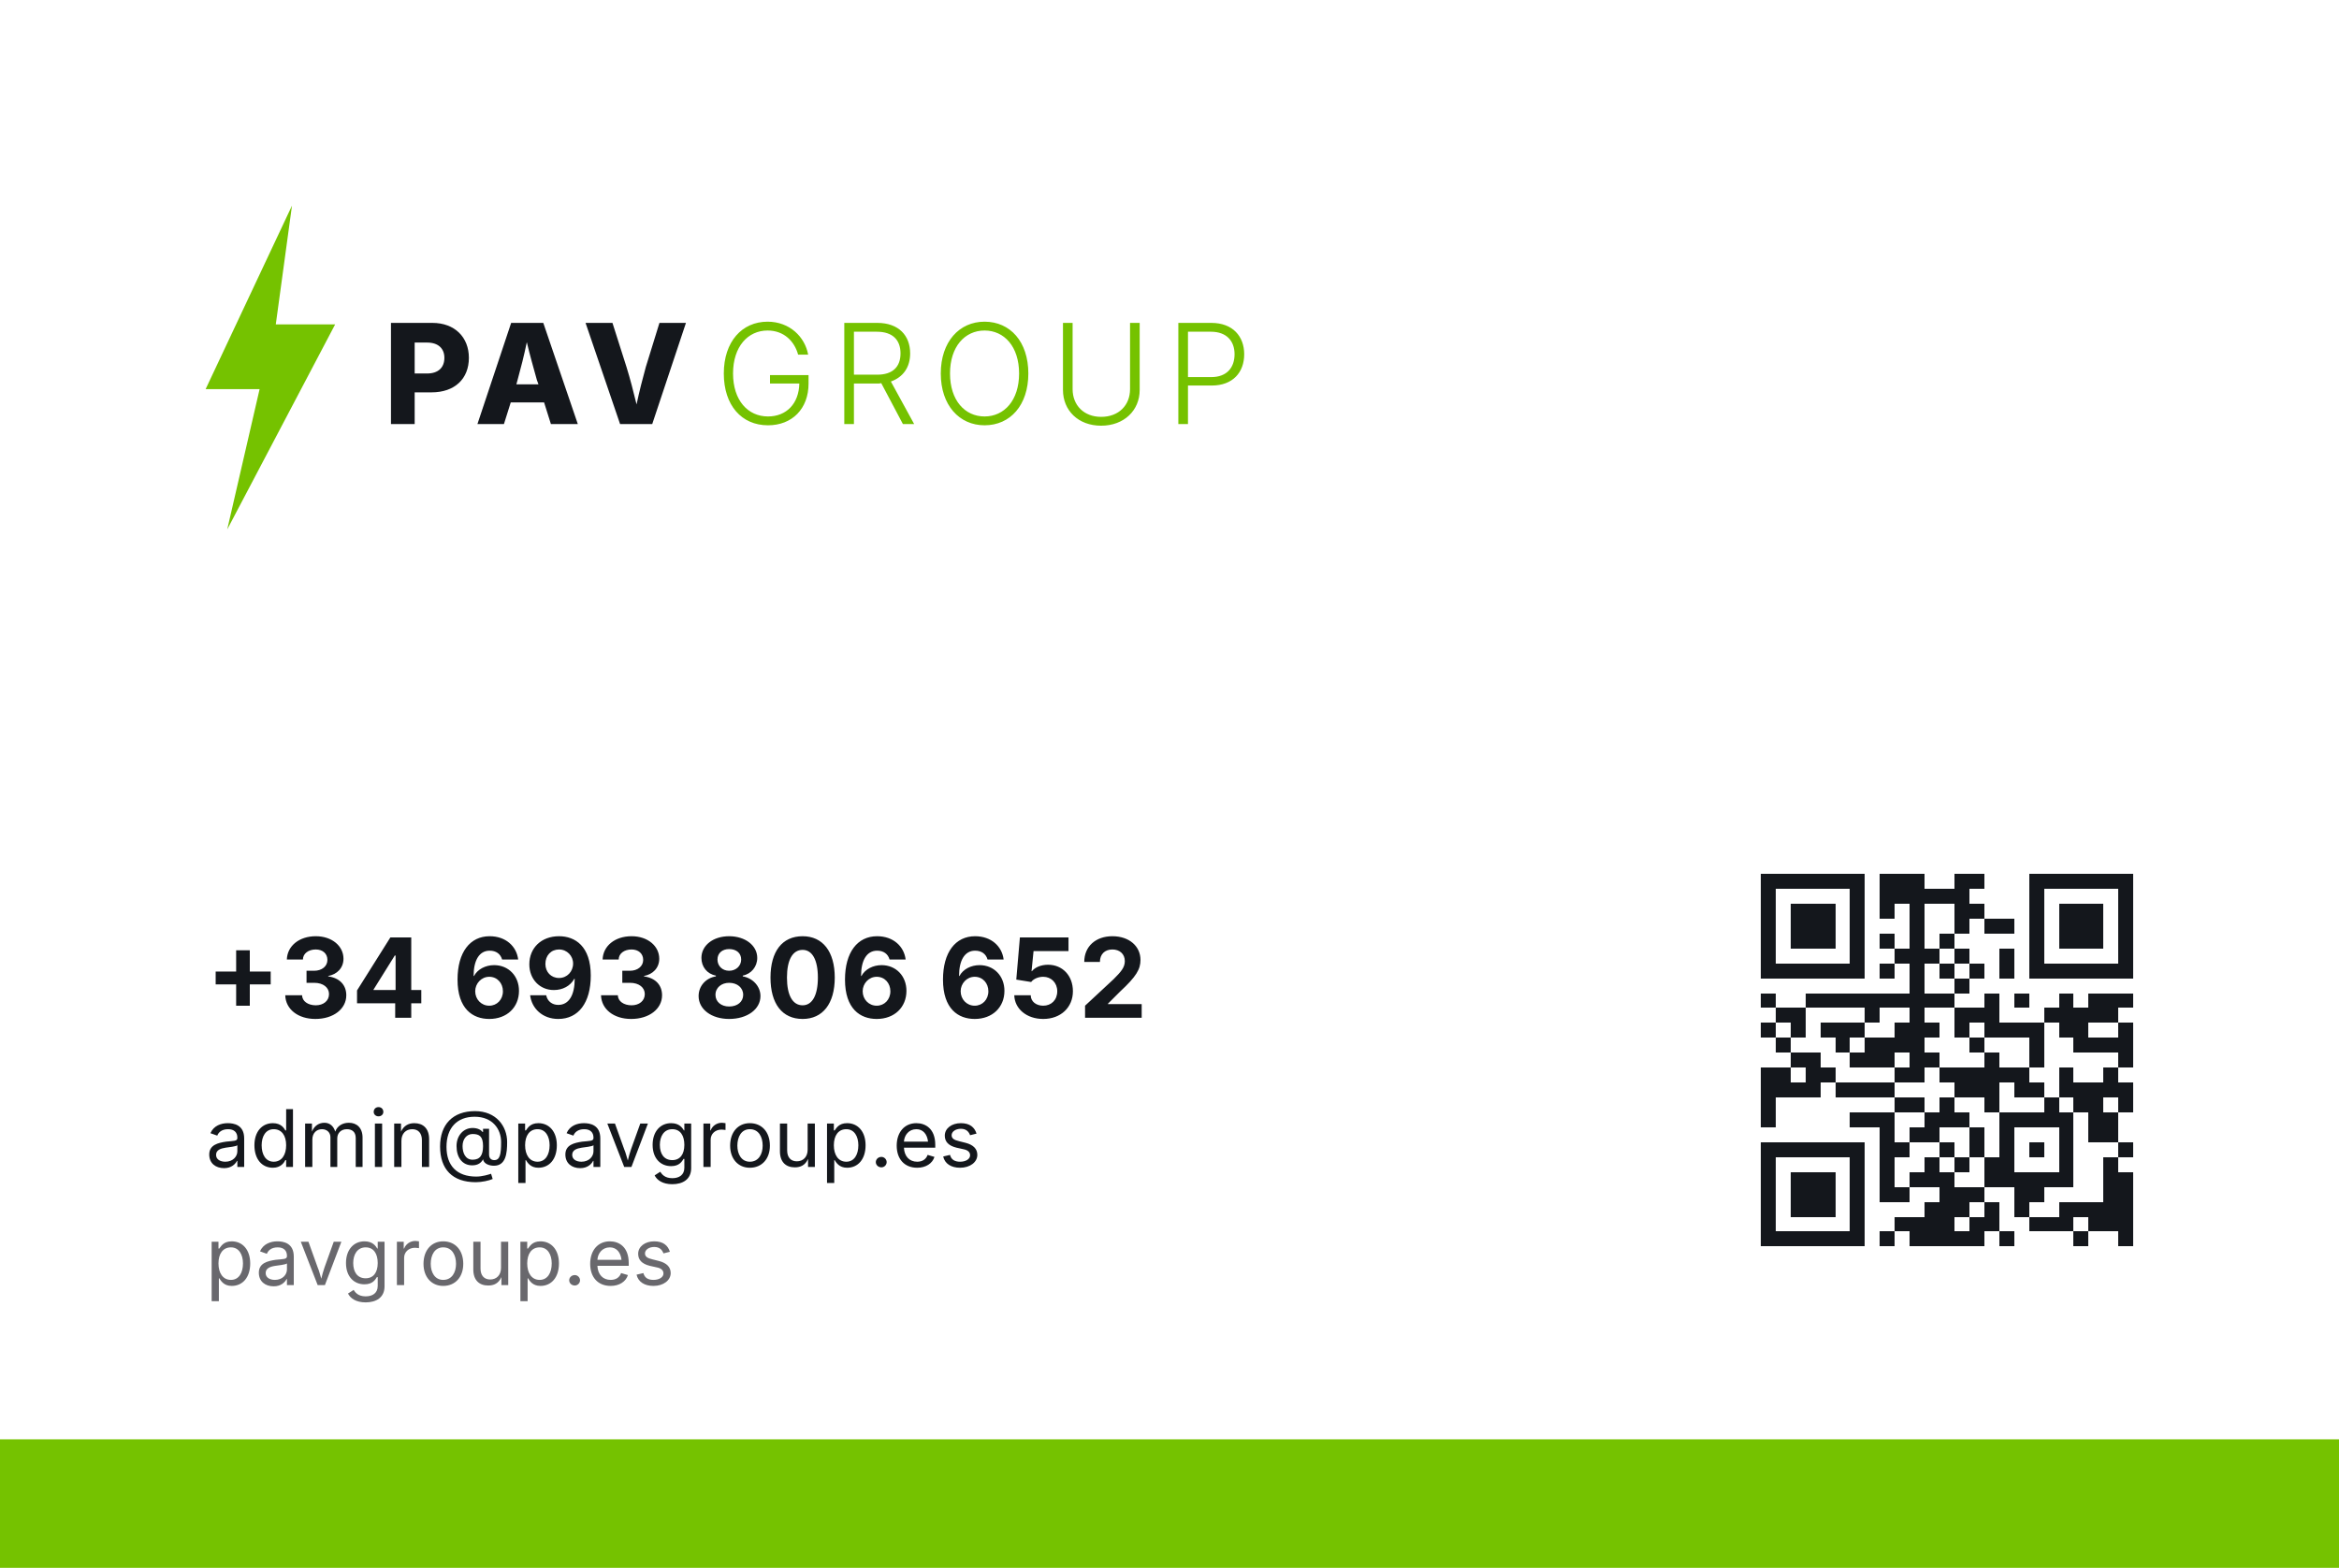
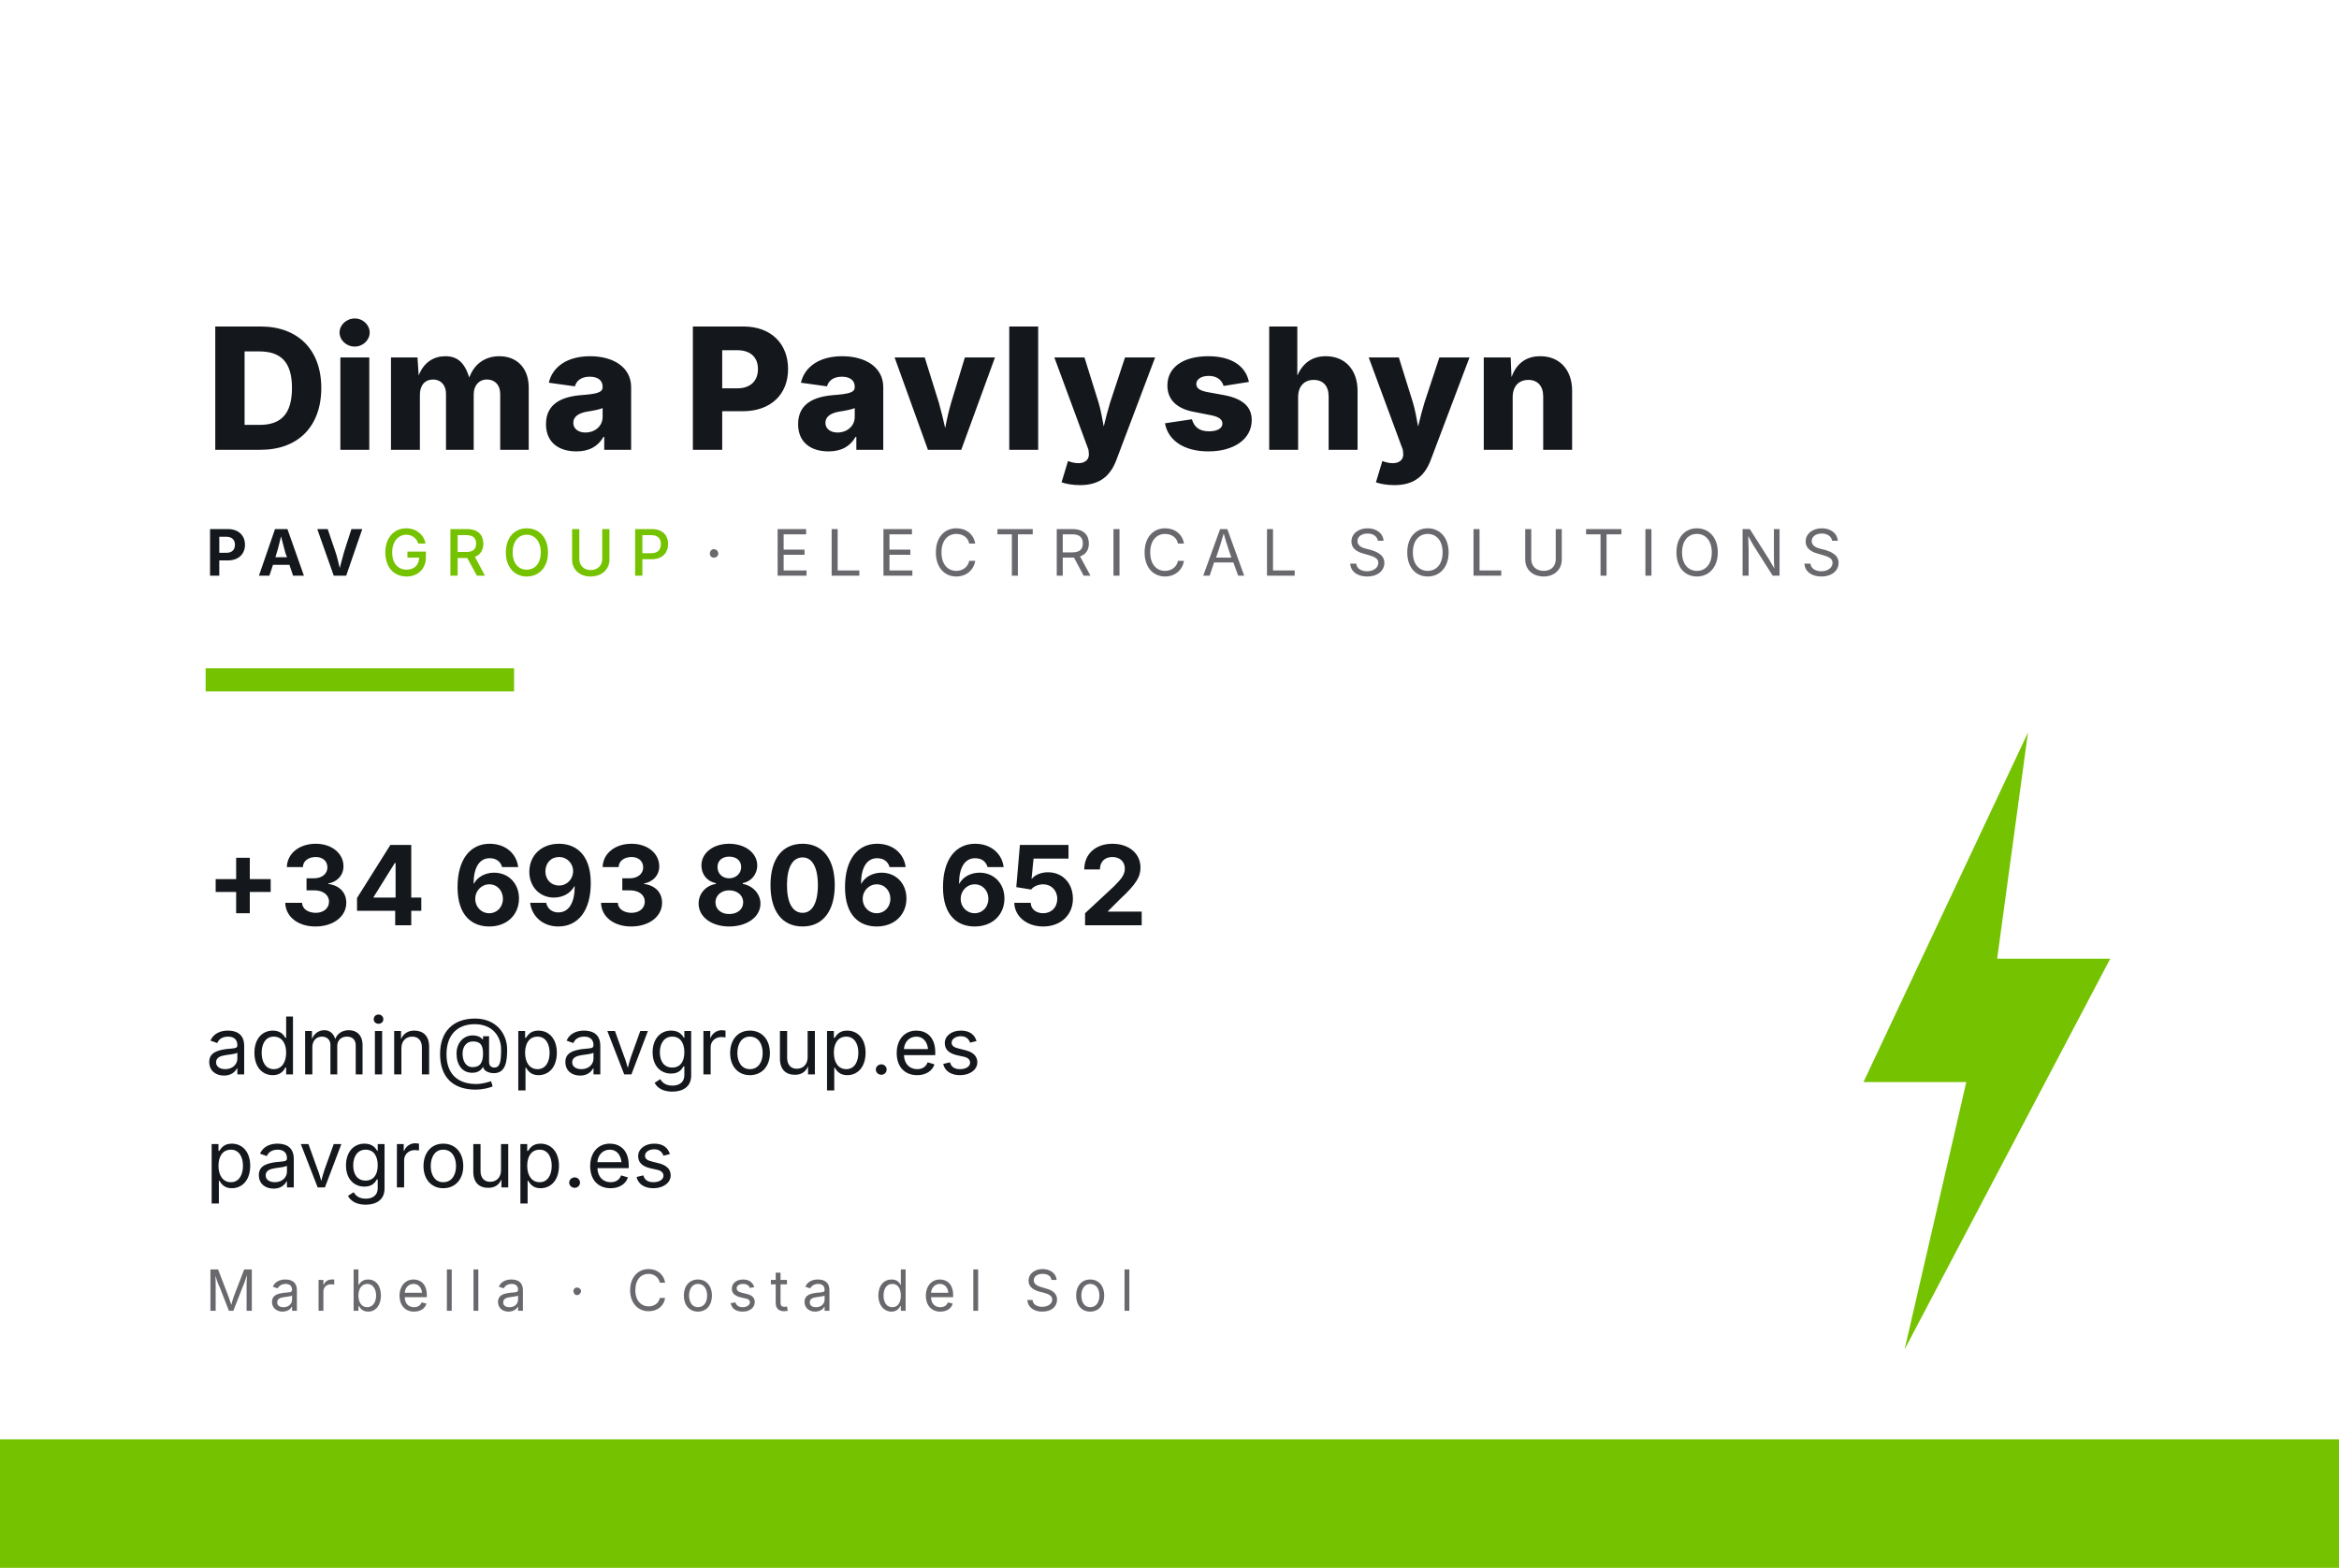
<svg xmlns="http://www.w3.org/2000/svg" width="91mm" height="61mm" viewBox="0 0 91 61">
  <g font-family="Inter, Arial, Helvetica, sans-serif">
    <rect width="91" height="61" fill="#FFFFFF" />
-     <path transform="translate(6.74,8) scale(0.21)" d="M22 0 L6 34 L16 34 L10 60 L30 22 L19 22 Z" fill="#75C200" />
-     <text x="14.9" y="16.5" font-size="5.4" font-weight="800" fill="#14171C" letter-spacing="0.5">PAV<tspan font-weight="300" fill="#75C200" dx="1">GROUP</tspan>
-     </text>
-     <text x="8" y="39.6" font-size="4.3" font-weight="700" fill="#14171C">+34 693 806 652</text>
-     <text x="8" y="45.4" font-size="3.1" fill="#14171C">admin@pavgroup.es</text>
-     <text x="8" y="50" font-size="3.1" fill="#69686D">pavgroup.es</text>
-     <path transform="translate(68.5,34) scale(0.58)" d="M0 0.5h7m1 0h3m2 0h2m3 0h7m-25 1h1m5 0h1m1 0h6m4 0h1m5 0h1m-25 1h1m1 0h3m1 0h1m1 0h1m1 0h1m2 0h2m3 0h1m1 0h3m1 0h1m-25 1h1m1 0h3m1 0h1m3 0h1m2 0h1m1 0h2m1 0h1m1 0h3m1 0h1m-25 1h1m1 0h3m1 0h1m1 0h1m1 0h1m1 0h1m5 0h1m1 0h3m1 0h1m-25 1h1m5 0h1m2 0h3m1 0h1m2 0h1m1 0h1m5 0h1m-25 1h7m1 0h1m1 0h1m1 0h1m1 0h1m1 0h1m1 0h7m-15 1h1m2 0h1m-14 1h1m2 0h10m2 0h1m1 0h1m2 0h1m1 0h3m-24 1h2m4 0h1m2 0h1m2 0h3m3 0h5m-24 1h1m1 0h1m1 0h3m2 0h3m1 0h1m1 0h4m1 0h2m2 0h1m-24 1h1m3 0h1m1 0h4m3 0h1m3 0h1m2 0h4m-23 1h2m2 0h3m1 0h2m3 0h1m2 0h1m5 0h1m-25 1h2m1 0h2m4 0h2m1 0h6m2 0h1m2 0h1m-24 1h4m1 0h4m4 0h3m1 0h2m1 0h5m-25 1h1m8 0h2m1 0h1m2 0h1m3 0h1m1 0h2m1 0h1m-25 1h1m5 0h3m2 0h3m2 0h5m1 0h2m-16 1h1m1 0h2m2 0h1m1 0h1m3 0h1m1 0h2m-24 1h7m1 0h2m2 0h1m1 0h1m1 0h1m1 0h1m1 0h1m3 0h1m-25 1h1m5 0h1m1 0h1m2 0h1m1 0h1m1 0h2m3 0h1m2 0h1m-24 1h1m1 0h3m1 0h1m1 0h1m1 0h3m2 0h6m2 0h2m-25 1h1m1 0h3m1 0h1m1 0h2m2 0h3m2 0h2m4 0h2m-25 1h1m1 0h3m1 0h1m4 0h3m1 0h1m1 0h1m2 0h5m-25 1h1m5 0h1m2 0h4m1 0h2m2 0h3m1 0h3m-25 1h7m1 0h1m1 0h5m1 0h1m4 0h1m2 0h1" stroke="#14171C" stroke-width="1" fill="none" shape-rendering="crispEdges" />
+     <text x="8" y="17.5" font-size="6.6" font-weight="800" fill="#14171C" letter-spacing="0.1">Dima Pavlyshyn</text>
+     <text x="8" y="22.4" font-size="2.5" fill="#69686D" letter-spacing="0.6">
+       <tspan font-weight="700" fill="#14171C">PAV</tspan>
+       <tspan fill="#75C200" font-weight="500">GROUP</tspan>  ·  ELECTRICAL SOLUTIONS</text>
+     <rect x="8" y="26" width="12" height="0.9" fill="#75C200" />
+     <text x="8" y="36" font-size="4.3" font-weight="700" fill="#14171C">+34 693 806 652</text>
+     <text x="8" y="41.8" font-size="3.1" fill="#14171C">admin@pavgroup.es</text>
+     <text x="8" y="46.2" font-size="3.1" fill="#14171C">pavgroup.es</text>
+     <text x="8" y="51" font-size="2.2" fill="#69686D" letter-spacing="0.5">Marbella · Costa del Sol</text>
+     <path transform="translate(70.1,28.5) scale(0.4)" d="M22 0 L6 34 L16 34 L10 60 L30 22 L19 22 Z" fill="#75C200" />
    <rect x="0" y="56" width="91" height="5" fill="#75C200" />
  </g>
</svg>
